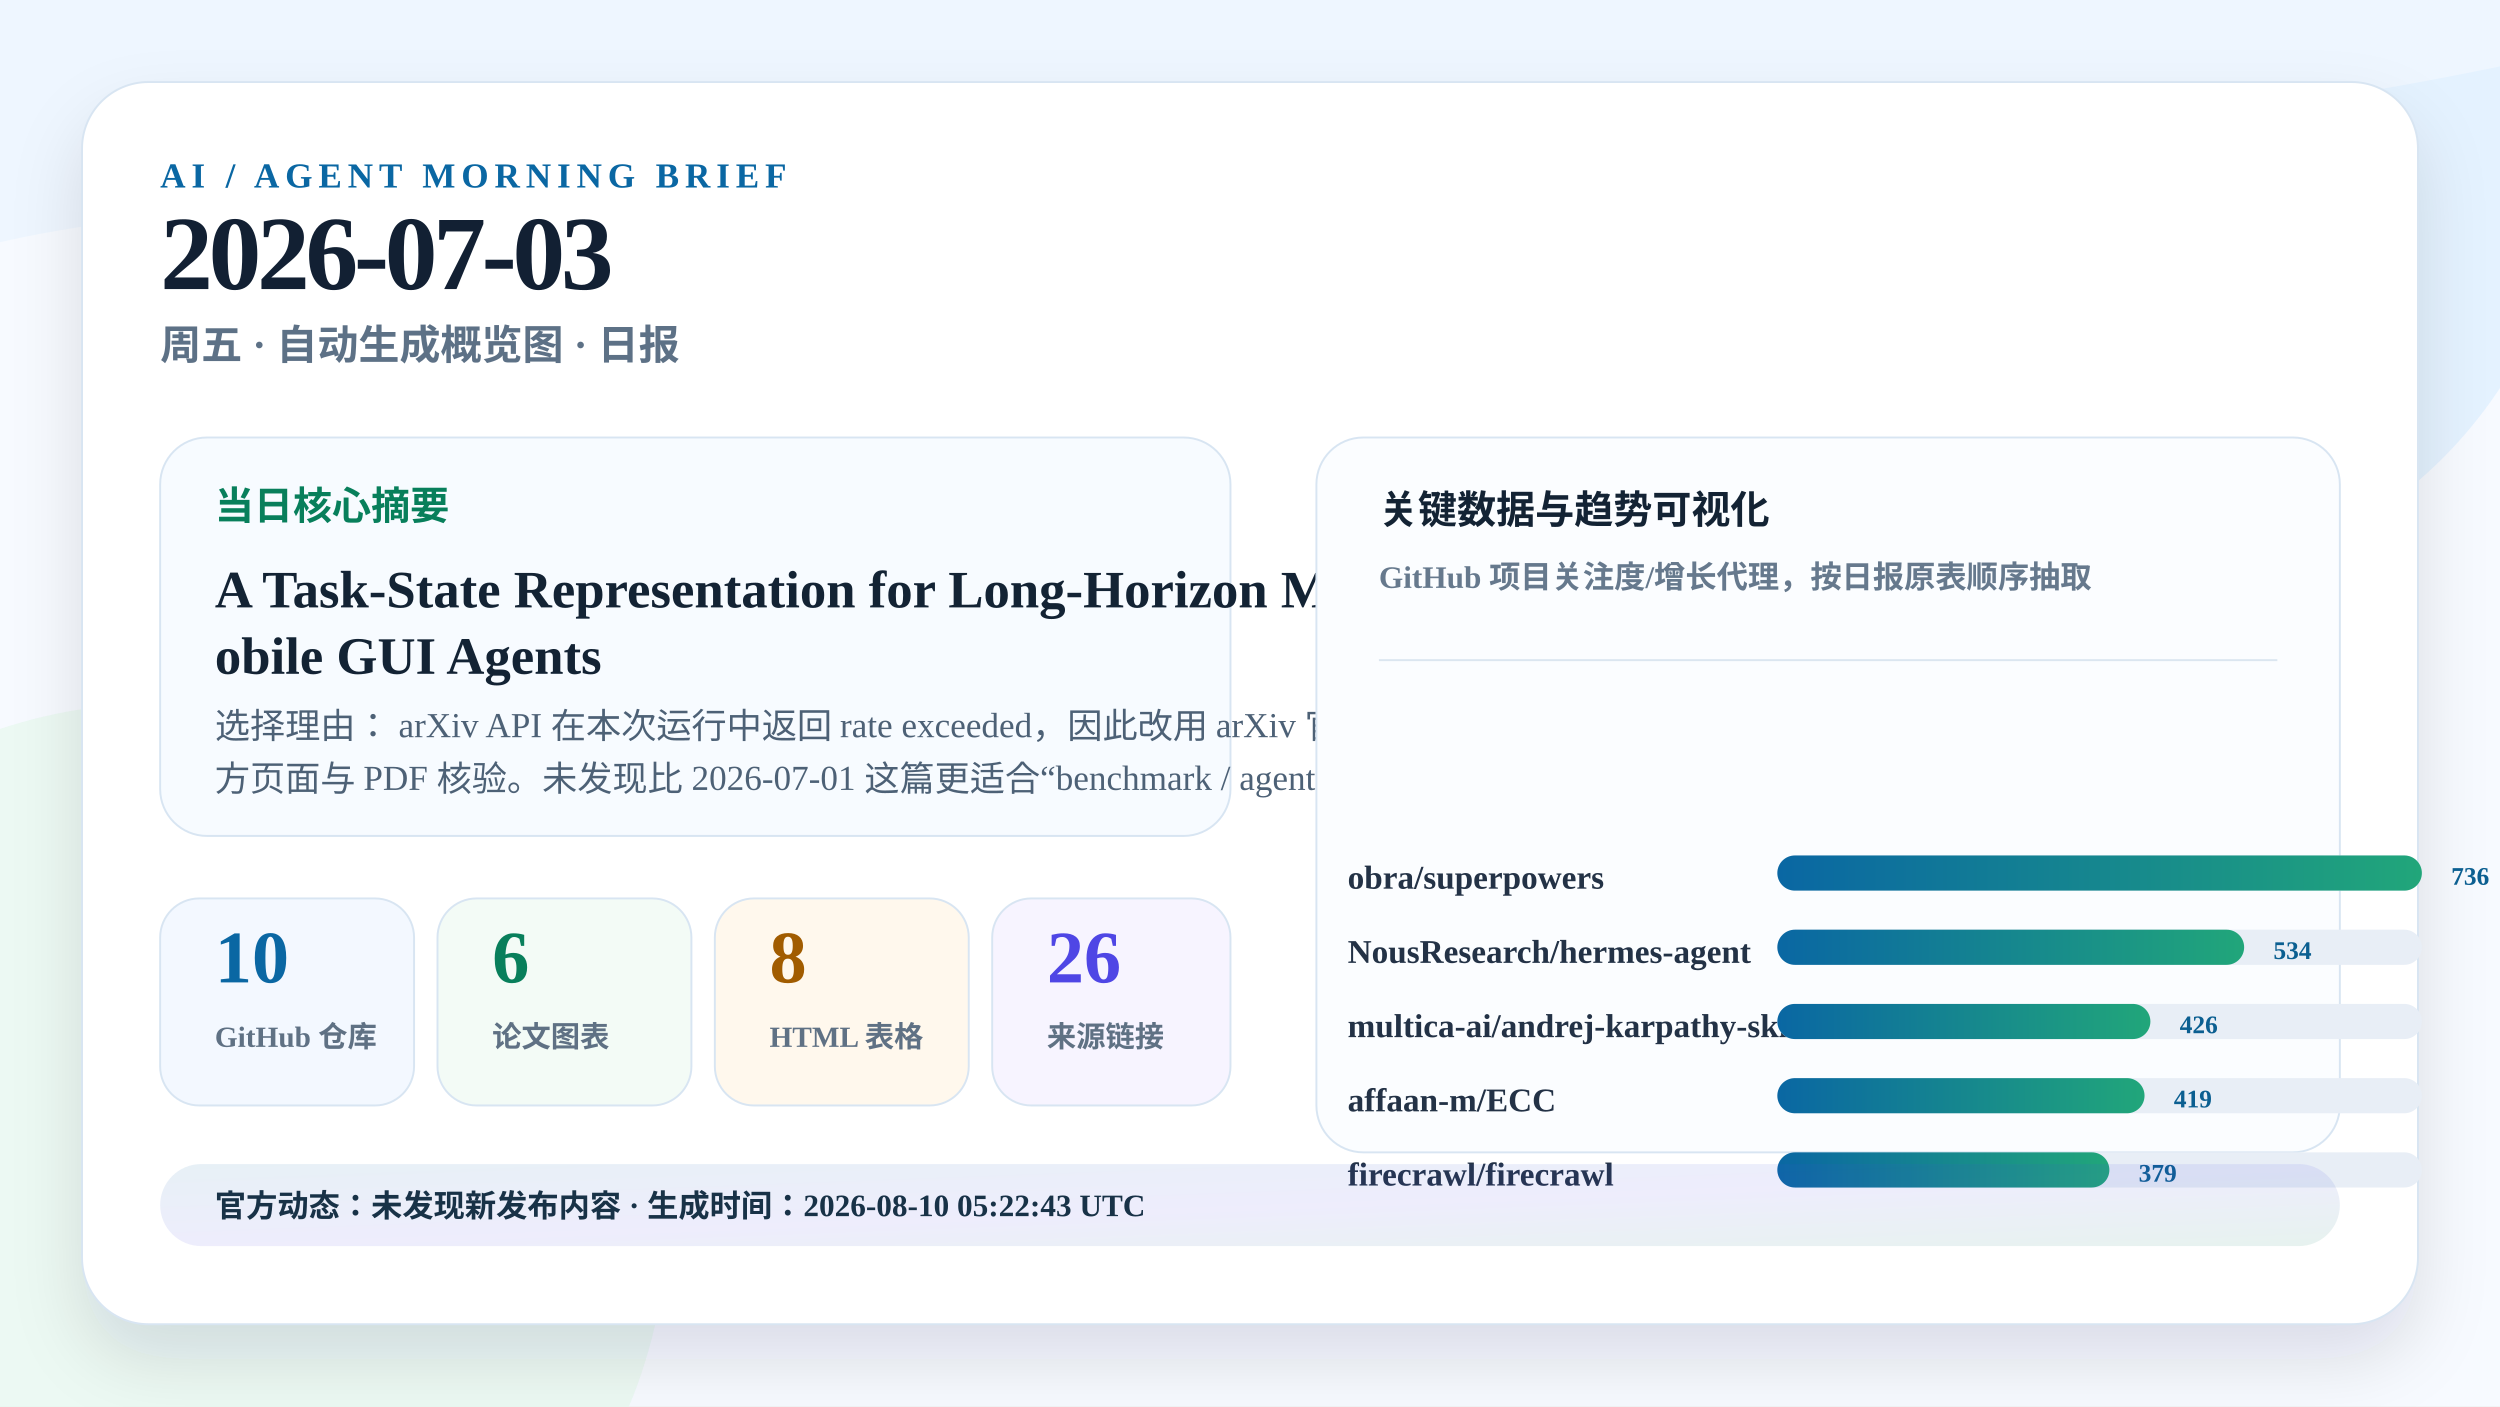
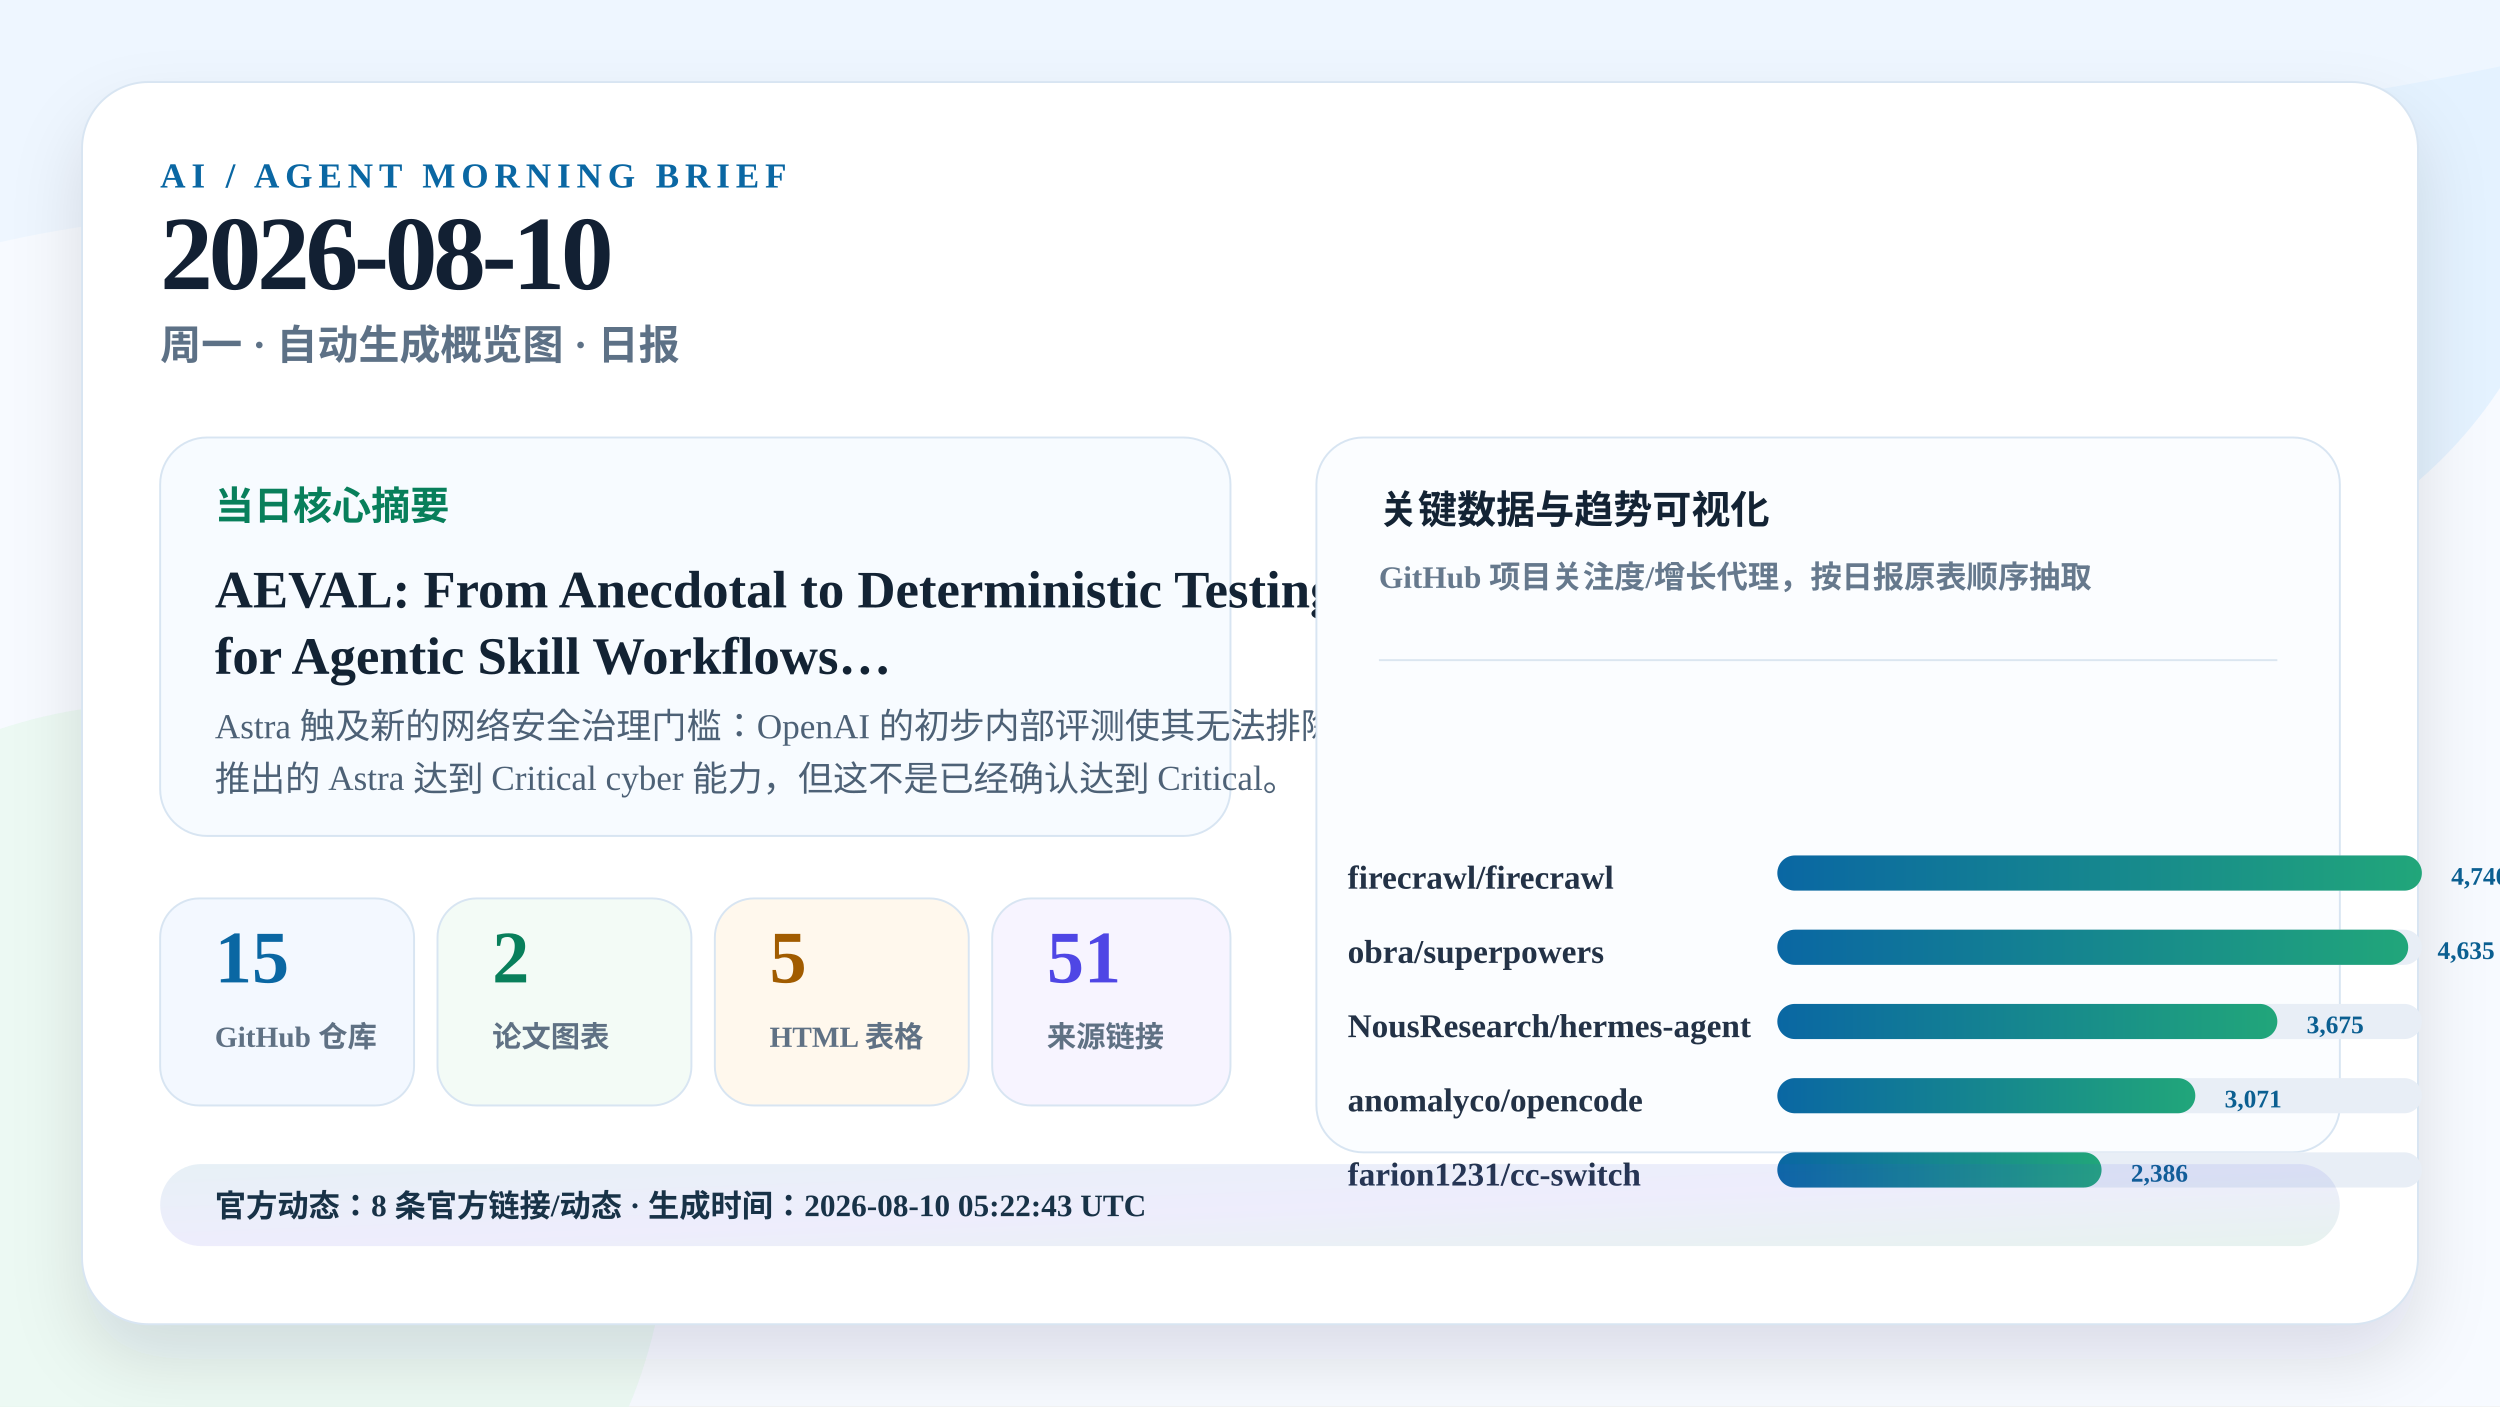
- <svg xmlns="http://www.w3.org/2000/svg" width="1280" height="720" viewBox="0 0 1280 720" role="img" aria-label="2026-07-03 AI Agent 晨间简报概览">
+ <svg xmlns="http://www.w3.org/2000/svg" width="1280" height="720" viewBox="0 0 1280 720" role="img" aria-label="2026-08-10 AI Agent 晨间简报概览">
  <defs>
    <linearGradient id="accent" x1="0" y1="0" x2="1" y2="1">
      <stop offset="0%" stop-color="#0a67a3" />
      <stop offset="52%" stop-color="#4f46e5" />
      <stop offset="100%" stop-color="#087f5b" />
    </linearGradient>
    <linearGradient id="barGradient" x1="0" y1="0" x2="1" y2="0">
      <stop offset="0%" stop-color="#0a67a3" />
      <stop offset="100%" stop-color="#21a67a" />
    </linearGradient>
    <filter id="shadow" x="-10%" y="-10%" width="120%" height="130%">
      <feDropShadow dx="0" dy="18" stdDeviation="18" flood-color="#102030" flood-opacity="0.12" />
    </filter>
  </defs>
  <rect width="1280" height="720" fill="#f7faff" />
  <circle cx="1088" cy="72" r="230" fill="#dfefff" opacity="0.78" />
  <circle cx="82" cy="620" r="260" fill="#e7f8ef" opacity="0.72" />
  <path d="M0 124 C220 74 360 176 552 124 C790 60 980 96 1280 34 L1280 0 L0 0 Z" fill="#eef6ff" />
  <rect x="42" y="42" width="1196" height="636" rx="34" fill="white" filter="url(#shadow)" />
  <rect x="42" y="42" width="1196" height="636" rx="34" fill="none" stroke="#d8e5f2" />
  <text x="82" y="96" font-size="18" font-weight="800" letter-spacing="3" fill="#0a67a3">AI / AGENT MORNING BRIEF</text>
-   <text x="82" y="148" font-size="54" font-weight="850" letter-spacing="-2.2" fill="#122033">2026-07-03</text>
-   <text x="82" y="184" font-size="21" font-weight="650" fill="#5d7186">周五 · 自动生成概览图 · 日报</text>
+   <text x="82" y="148" font-size="54" font-weight="850" letter-spacing="-2.2" fill="#122033">2026-08-10</text>
+   <text x="82" y="184" font-size="21" font-weight="650" fill="#5d7186">周一 · 自动生成概览图 · 日报</text>
  <rect x="82" y="224" width="548" height="204" rx="24" fill="#f7fbff" stroke="#d8e5f2" />
  <text x="110" y="266" font-size="20" font-weight="800" fill="#087f5b">当日核心摘要</text>
-   <text x="110" y="311" font-size="27" font-weight="850" fill="#132334">A Task-State Representation for Long-Horizon M</text>
-   <text x="110" y="345" font-size="27" font-weight="850" fill="#132334">obile GUI Agents</text>
-   <text x="110" y="378" font-size="18" font-weight="500" fill="#4d6176">选择理由： arXiv API 在本次运行中返回 rate exceeded，因此改用 arXiv 官</text>
-   <text x="110" y="405" font-size="18" font-weight="500" fill="#4d6176">方页面与 PDF 核验。未发现比 2026-07-01 这篇更适合“benchmark / agent…</text>
+   <text x="110" y="311" font-size="27" font-weight="850" fill="#132334">AEVAL: From Anecdotal to Deterministic Testing</text>
+   <text x="110" y="345" font-size="27" font-weight="850" fill="#132334">for Agentic Skill Workflows…</text>
+   <text x="110" y="378" font-size="18" font-weight="500" fill="#4d6176">Astra 触及新的网络安全治理门槛：OpenAI 的初步内部评测使其无法排除即将</text>
+   <text x="110" y="405" font-size="18" font-weight="500" fill="#4d6176">推出的 Astra 达到 Critical cyber 能力，但这不是已经确认达到 Critical。</text>
  <g>
    <rect x="82" y="460" width="130" height="106" rx="20" fill="#f3f8ff" stroke="#d8e5f2" />
-     <text x="110" y="503" font-size="38" font-weight="850" fill="#0a67a3">10</text>
+     <text x="110" y="503" font-size="38" font-weight="850" fill="#0a67a3">15</text>
    <text x="110" y="536" font-size="15" font-weight="700" fill="#5f7184">GitHub 仓库</text>
    <rect x="224" y="460" width="130" height="106" rx="20" fill="#f3fbf6" stroke="#d8e5f2" />
-     <text x="252" y="503" font-size="38" font-weight="850" fill="#087f5b">6</text>
+     <text x="252" y="503" font-size="38" font-weight="850" fill="#087f5b">2</text>
    <text x="252" y="536" font-size="15" font-weight="700" fill="#5f7184">论文图表</text>
    <rect x="366" y="460" width="130" height="106" rx="20" fill="#fff8ed" stroke="#d8e5f2" />
-     <text x="394" y="503" font-size="38" font-weight="850" fill="#a15c00">8</text>
+     <text x="394" y="503" font-size="38" font-weight="850" fill="#a15c00">5</text>
    <text x="394" y="536" font-size="15" font-weight="700" fill="#5f7184">HTML 表格</text>
    <rect x="508" y="460" width="122" height="106" rx="20" fill="#f7f4ff" stroke="#d8e5f2" />
-     <text x="536" y="503" font-size="38" font-weight="850" fill="#4f46e5">26</text>
+     <text x="536" y="503" font-size="38" font-weight="850" fill="#4f46e5">51</text>
    <text x="536" y="536" font-size="15" font-weight="700" fill="#5f7184">来源链接</text>
  </g>
  <rect x="674" y="224" width="524" height="366" rx="24" fill="#fbfdff" stroke="#d8e5f2" />
  <text x="706" y="268" font-size="20" font-weight="850" fill="#132334">关键数据与趋势可视化</text>
  <text x="706" y="301" font-size="16" font-weight="600" fill="#66798d">GitHub 项目关注度/增长代理，按日报原表顺序抽取</text>
  <path d="M706 338 H1166" stroke="#dbe6f0" />
-   <text x="690" y="455" font-size="17" font-weight="650" fill="#233246">obra/superpowers</text>
+   <text x="690" y="455" font-size="17" font-weight="650" fill="#233246">firecrawl/firecrawl</text>
  <rect x="910" y="438" width="330" height="18" rx="9" fill="#e8eef6" />
  <rect x="910" y="438" width="330" height="18" rx="9" fill="url(#barGradient)" />
-   <text x="1255" y="453" font-size="13" font-weight="700" fill="#0b5f91">736</text>
-   <text x="690" y="493" font-size="17" font-weight="650" fill="#233246">NousResearch/hermes-agent</text>
+   <text x="1255" y="453" font-size="13" font-weight="700" fill="#0b5f91">4,740</text>
+   <text x="690" y="493" font-size="17" font-weight="650" fill="#233246">obra/superpowers</text>
  <rect x="910" y="476" width="330" height="18" rx="9" fill="#e8eef6" />
-   <rect x="910" y="476" width="239" height="18" rx="9" fill="url(#barGradient)" />
-   <text x="1164" y="491" font-size="13" font-weight="700" fill="#0b5f91">534</text>
-   <text x="690" y="531" font-size="17" font-weight="650" fill="#233246">multica-ai/andrej-karpathy-skills</text>
+   <rect x="910" y="476" width="323" height="18" rx="9" fill="url(#barGradient)" />
+   <text x="1248" y="491" font-size="13" font-weight="700" fill="#0b5f91">4,635</text>
+   <text x="690" y="531" font-size="17" font-weight="650" fill="#233246">NousResearch/hermes-agent</text>
  <rect x="910" y="514" width="330" height="18" rx="9" fill="#e8eef6" />
-   <rect x="910" y="514" width="191" height="18" rx="9" fill="url(#barGradient)" />
-   <text x="1116" y="529" font-size="13" font-weight="700" fill="#0b5f91">426</text>
-   <text x="690" y="569" font-size="17" font-weight="650" fill="#233246">affaan-m/ECC</text>
+   <rect x="910" y="514" width="256" height="18" rx="9" fill="url(#barGradient)" />
+   <text x="1181" y="529" font-size="13" font-weight="700" fill="#0b5f91">3,675</text>
+   <text x="690" y="569" font-size="17" font-weight="650" fill="#233246">anomalyco/opencode</text>
  <rect x="910" y="552" width="330" height="18" rx="9" fill="#e8eef6" />
-   <rect x="910" y="552" width="188" height="18" rx="9" fill="url(#barGradient)" />
-   <text x="1113" y="567" font-size="13" font-weight="700" fill="#0b5f91">419</text>
-   <text x="690" y="607" font-size="17" font-weight="650" fill="#233246">firecrawl/firecrawl</text>
+   <rect x="910" y="552" width="214" height="18" rx="9" fill="url(#barGradient)" />
+   <text x="1139" y="567" font-size="13" font-weight="700" fill="#0b5f91">3,071</text>
+   <text x="690" y="607" font-size="17" font-weight="650" fill="#233246">farion1231/cc-switch</text>
  <rect x="910" y="590" width="330" height="18" rx="9" fill="#e8eef6" />
-   <rect x="910" y="590" width="170" height="18" rx="9" fill="url(#barGradient)" />
-   <text x="1095" y="605" font-size="13" font-weight="700" fill="#0b5f91">379</text>
+   <rect x="910" y="590" width="166" height="18" rx="9" fill="url(#barGradient)" />
+   <text x="1091" y="605" font-size="13" font-weight="700" fill="#0b5f91">2,386</text>
  <rect x="82" y="596" width="1116" height="42" rx="21" fill="url(#accent)" opacity="0.10" />
-   <text x="110" y="623" font-size="16" font-weight="750" fill="#183247">官方动态：未发现新发布内容 · 生成时间：2026-08-10 05:22:43 UTC</text>
+   <text x="110" y="623" font-size="16" font-weight="750" fill="#183247">官方动态：8 条官方链接/动态 · 生成时间：2026-08-10 05:22:43 UTC</text>
</svg>
